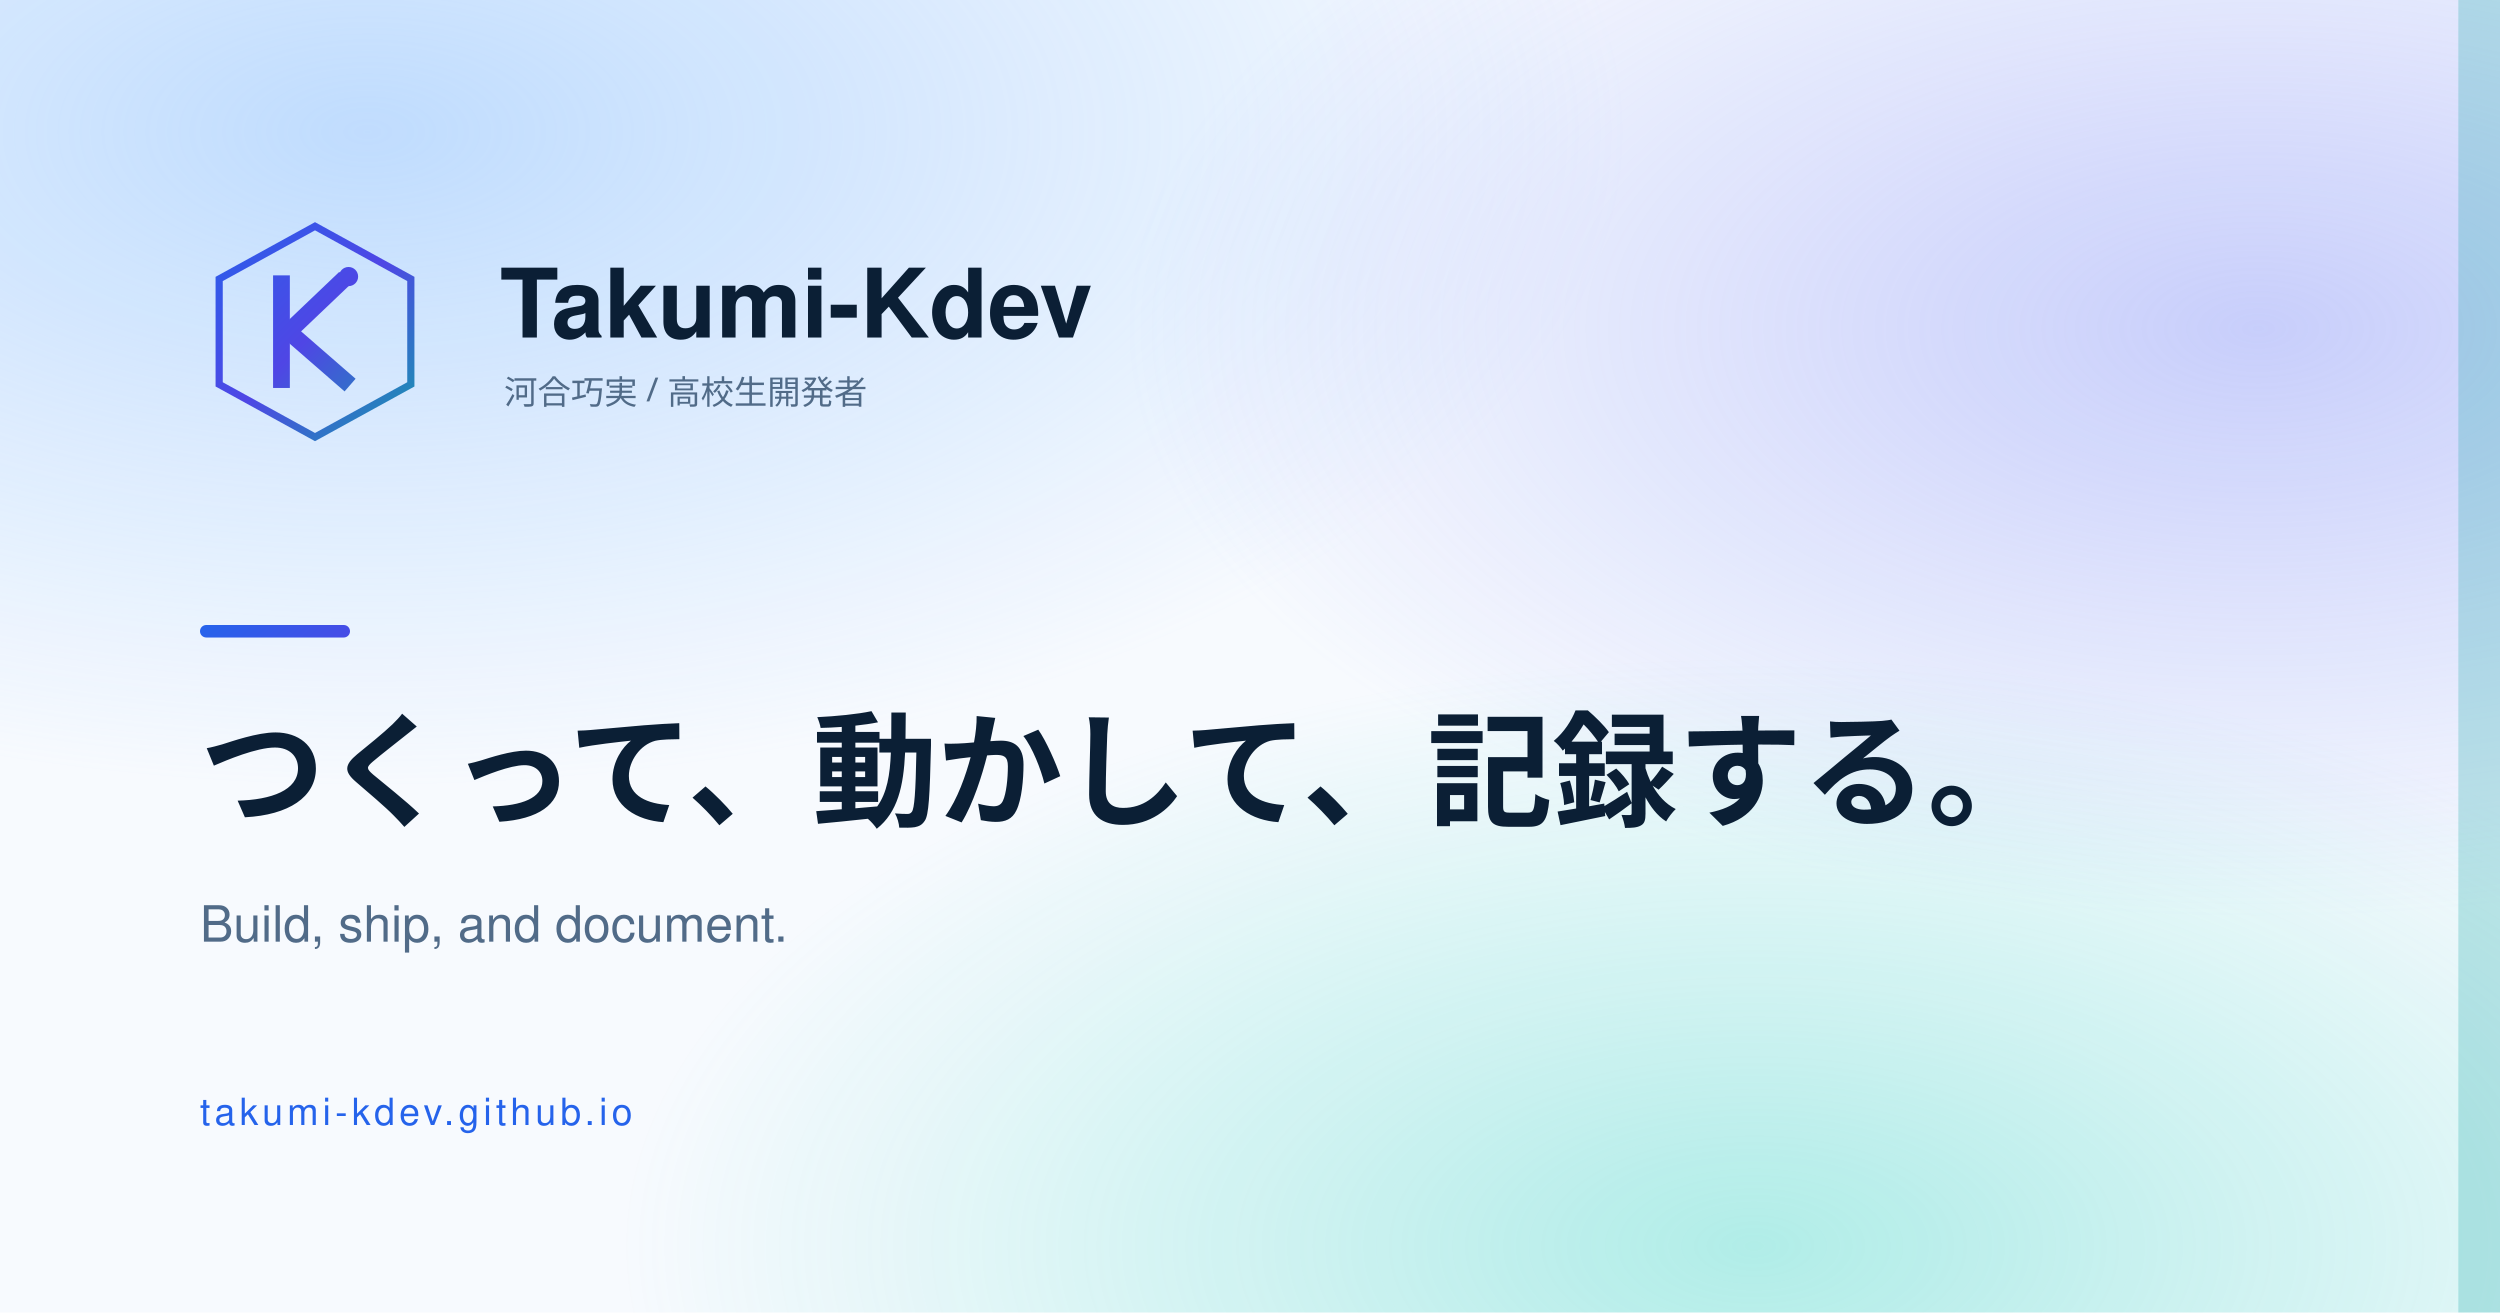
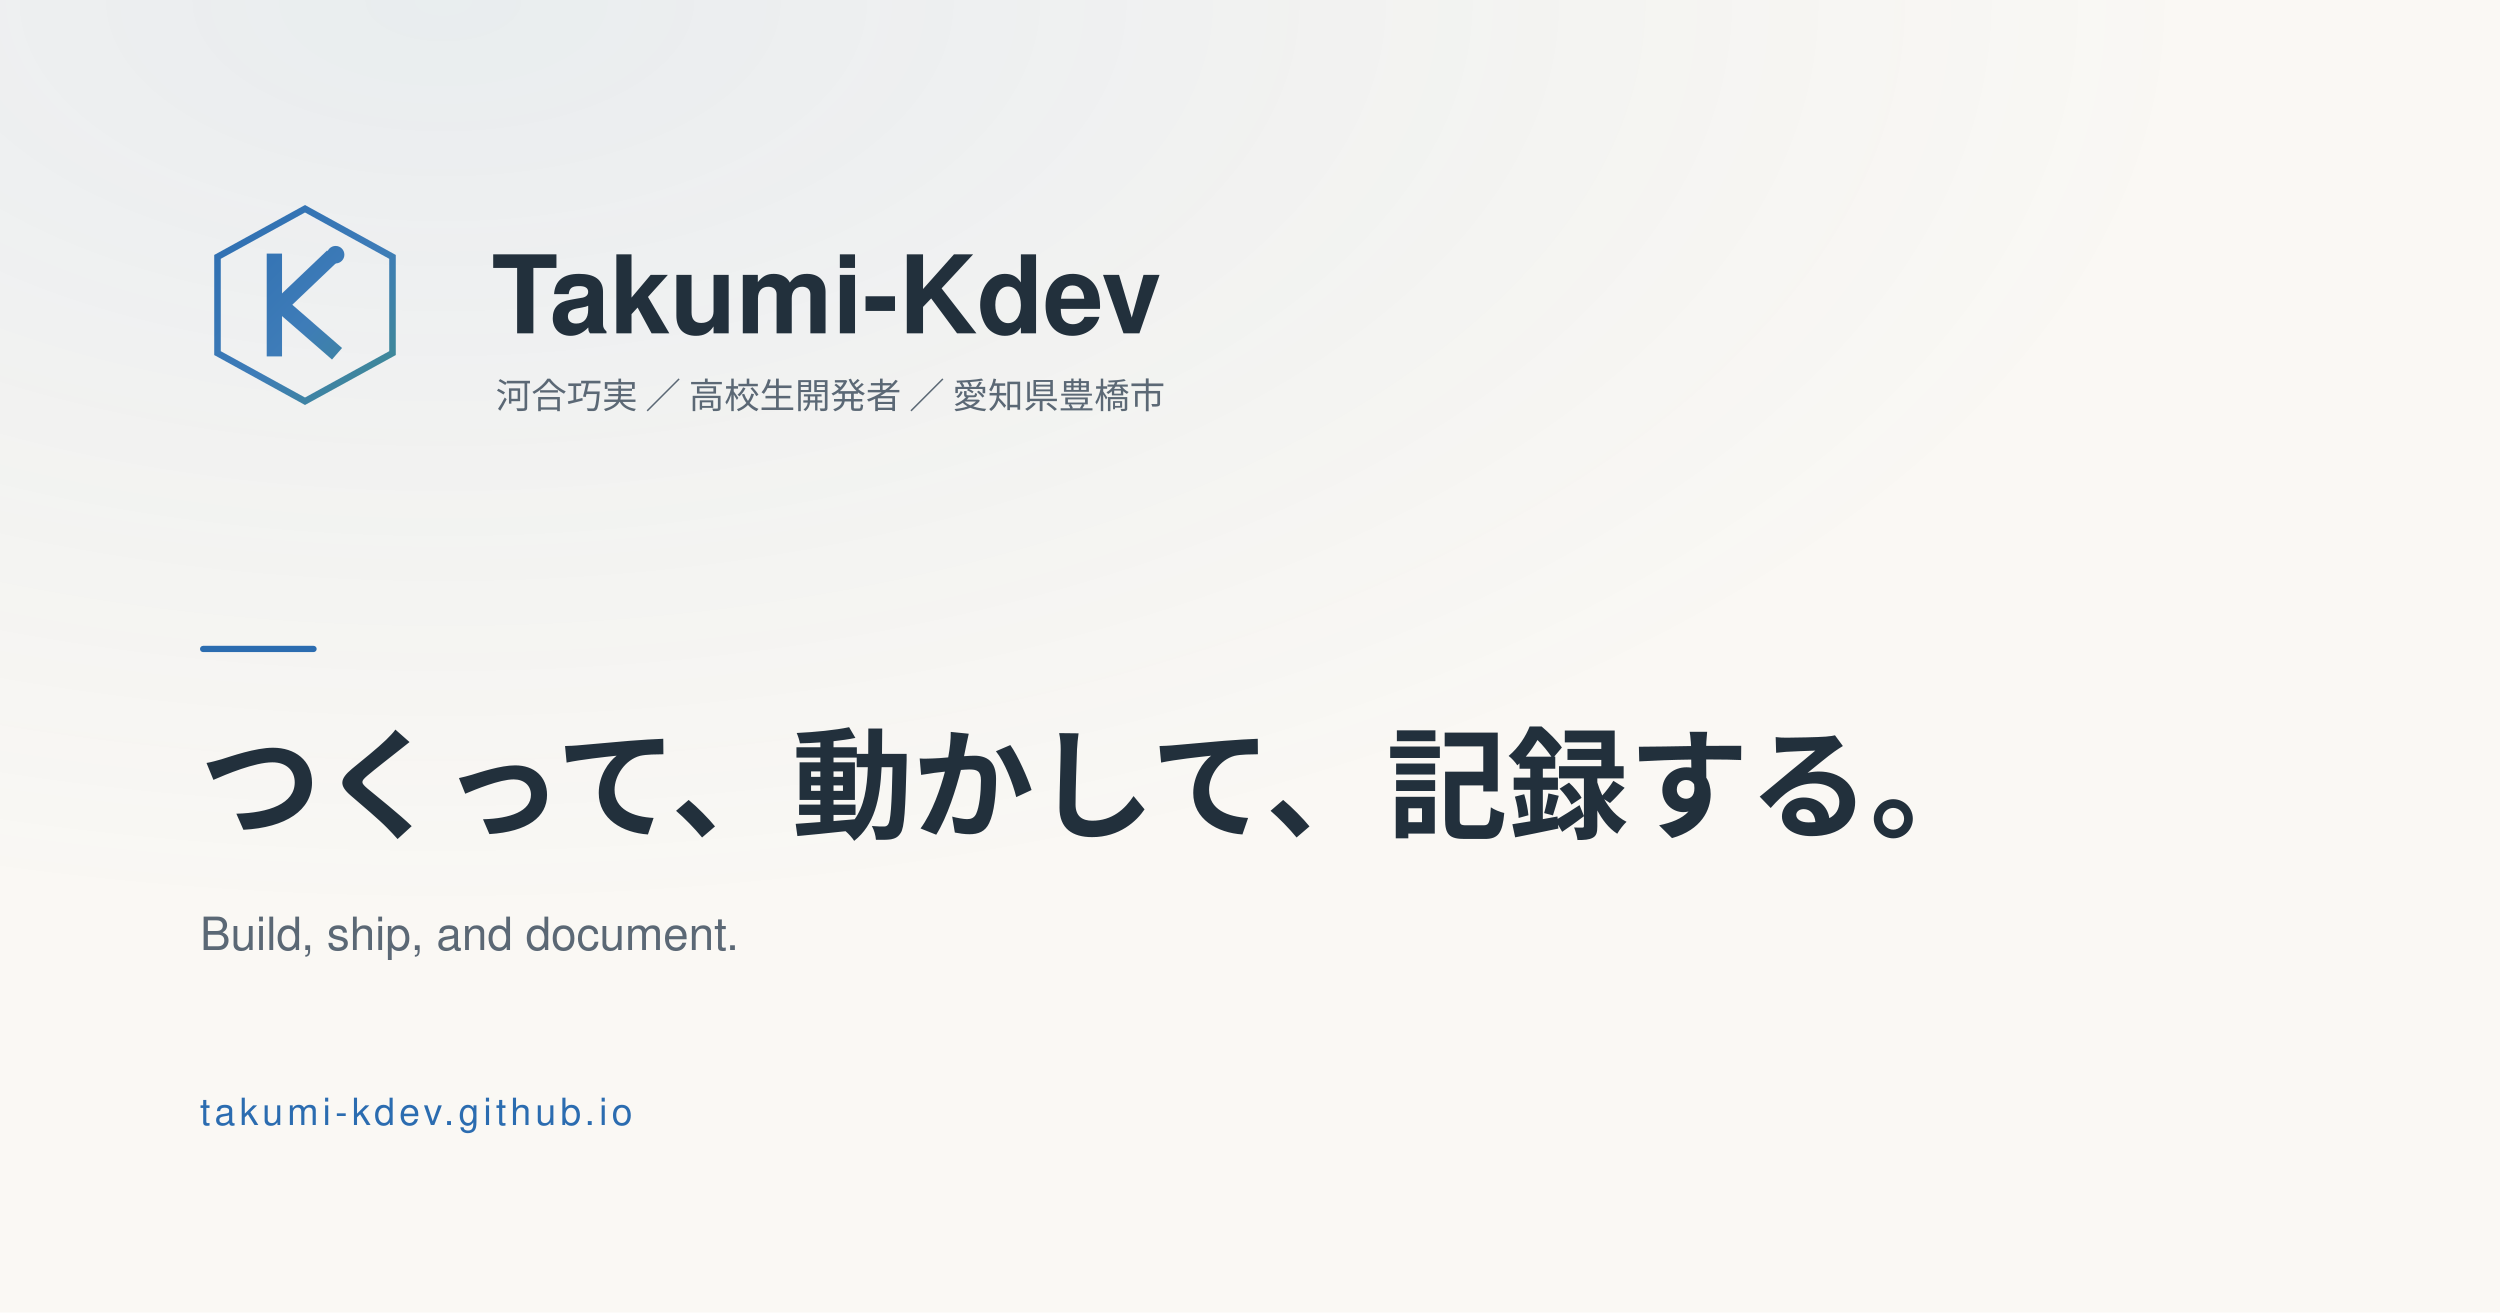
<svg xmlns="http://www.w3.org/2000/svg" width="1200" height="630" viewBox="0 0 1200 630">
  <defs>
    <linearGradient id="grad" gradientUnits="userSpaceOnUse" x1="0" y1="0" x2="96" y2="96">
-       <stop offset="0" stop-color="#2563EB" />
-       <stop offset="0.5" stop-color="#4F46E5" />
-       <stop offset="1" stop-color="#0EA5A5" />
+       <stop offset="0" stop-color="#2B6CB0" />
+       <stop offset="0.55" stop-color="#3E7CB8" />
+       <stop offset="1" stop-color="#3E8E88" />
    </linearGradient>
-     <radialGradient id="glow1" cx="15%" cy="10%" r="50%">
-       <stop offset="0%" stop-color="#7DB8FF" stop-opacity="0.45" />
-       <stop offset="100%" stop-color="#7DB8FF" stop-opacity="0" />
-     </radialGradient>
-     <radialGradient id="glow2" cx="90%" cy="25%" r="45%">
-       <stop offset="0%" stop-color="#818CF8" stop-opacity="0.4" />
-       <stop offset="100%" stop-color="#818CF8" stop-opacity="0" />
-     </radialGradient>
-     <radialGradient id="glow3" cx="70%" cy="95%" r="45%">
-       <stop offset="0%" stop-color="#2DD4BF" stop-opacity="0.35" />
-       <stop offset="100%" stop-color="#2DD4BF" stop-opacity="0" />
+     <radialGradient id="wash" cx="18%" cy="0%" r="70%">
+       <stop offset="0%" stop-color="#2B6CB0" stop-opacity="0.08" />
+       <stop offset="100%" stop-color="#2B6CB0" stop-opacity="0" />
    </radialGradient>
  </defs>
-   <rect width="1200" height="630" fill="#F7FAFE" />
-   <rect width="1200" height="630" fill="url(#glow1)" />
-   <rect width="1200" height="630" fill="url(#glow2)" />
-   <rect width="1200" height="630" fill="url(#glow3)" />
-   <g transform="translate(96 104) scale(1.15)">
+   <rect width="1200" height="630" fill="#FAF8F4" />
+   <rect width="1200" height="630" fill="url(#wash)" />
+   <g transform="translate(96 96) scale(1.05)">
    <polygon points="48,4 88,26 88,70 48,92 8,70 8,26" fill="none" stroke="url(#grad)" stroke-width="3" />
    <g stroke="url(#grad)" stroke-width="7" stroke-linecap="square" fill="none">
      <path d="M34 28 V68" />
      <path d="M37 48 L58 28" />
      <path d="M37 48 L60 68" />
    </g>
    <circle cx="62" cy="25" r="4" fill="url(#grad)" />
  </g>
-   <g transform="translate(240 128)">
-     <text x="0" y="34" font-family="Space Grotesk, Helvetica, Arial, sans-serif" font-size="46" font-weight="700" fill="#0B1F35">Takumi-Kdev</text>
-     <text x="2" y="66" font-family="Hiragino Sans, Yu Gothic, sans-serif" font-size="16" fill="#516B88">河合巧実 / 高校生開発者</text>
+   <g transform="translate(236 118)">
+     <text x="0" y="42" font-family="Space Grotesk, Helvetica, Arial, sans-serif" font-size="52" font-weight="700" fill="#22303C">Takumi-Kdev</text>
+     <text x="2" y="78" font-family="Hiragino Sans, Yu Gothic, sans-serif" font-size="17" fill="#5B6875">河合巧実 ／ 高校生開発者 ／ 愛知県豊橋市</text>
  </g>
-   <g transform="translate(96 300)">
-     <rect x="0" y="0" width="72" height="6" rx="3" fill="url(#grad)" />
-     <text x="0" y="92" font-family="Hiragino Sans, Yu Gothic, sans-serif" font-size="60" font-weight="600" fill="#0B1F35">つくって、動かして、記録する。</text>
-     <text x="0" y="152" font-family="Space Grotesk, Helvetica, Arial, sans-serif" font-size="24" fill="#516B88">Build, ship, and document.</text>
+   <g transform="translate(96 310)">
+     <rect x="0" y="0" width="56" height="3" rx="1.5" fill="#2B6CB0" />
+     <text x="0" y="88" font-family="Hiragino Sans, Yu Gothic, sans-serif" font-size="58" font-weight="600" fill="#22303C">つくって、動かして、記録する。</text>
+     <text x="0" y="146" font-family="Space Grotesk, Helvetica, Arial, sans-serif" font-size="22" fill="#5B6875">Build, ship, and document.</text>
  </g>
  <g transform="translate(96 540)">
-     <text x="0" y="0" font-family="Space Grotesk, Helvetica, Arial, sans-serif" font-size="18" letter-spacing="2" fill="#2563EB">takumi-kdev.github.io</text>
+     <text x="0" y="0" font-family="Space Grotesk, Helvetica, Arial, sans-serif" font-size="18" letter-spacing="2" fill="#2B6CB0">takumi-kdev.github.io</text>
  </g>
-   <rect x="1180" y="0" width="20" height="630" fill="url(#grad)" opacity="0.25" />
</svg>
